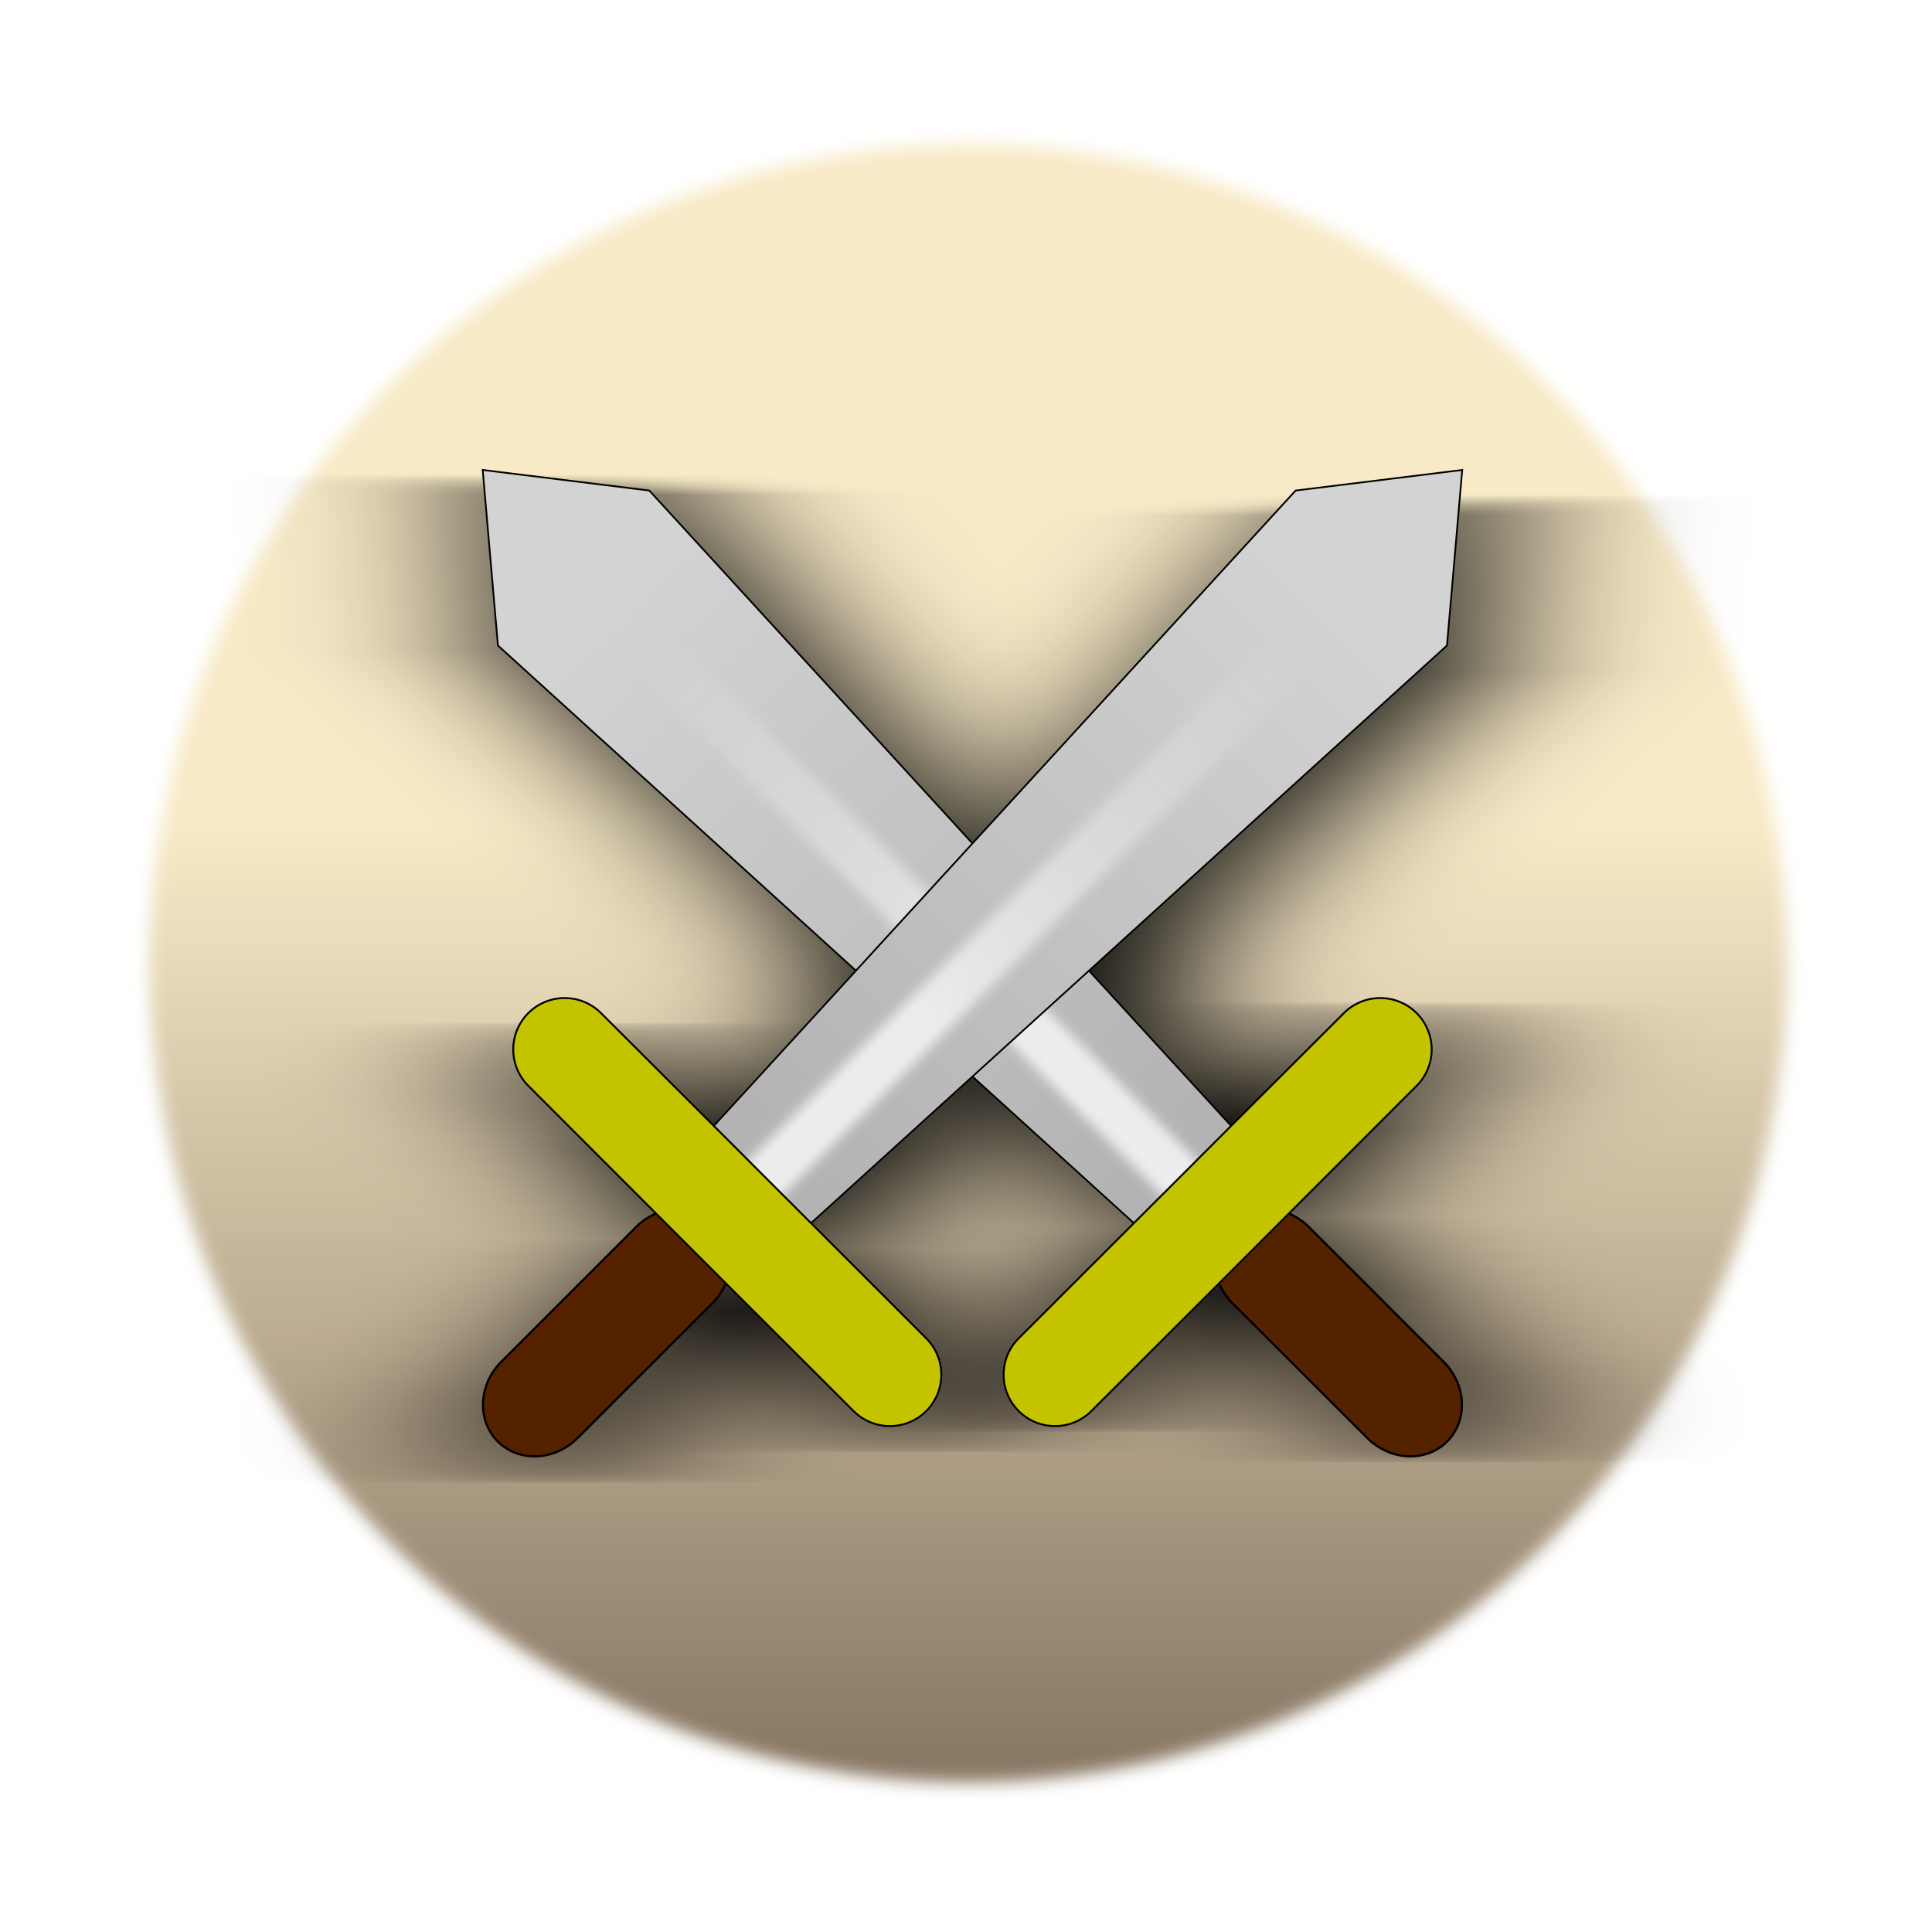
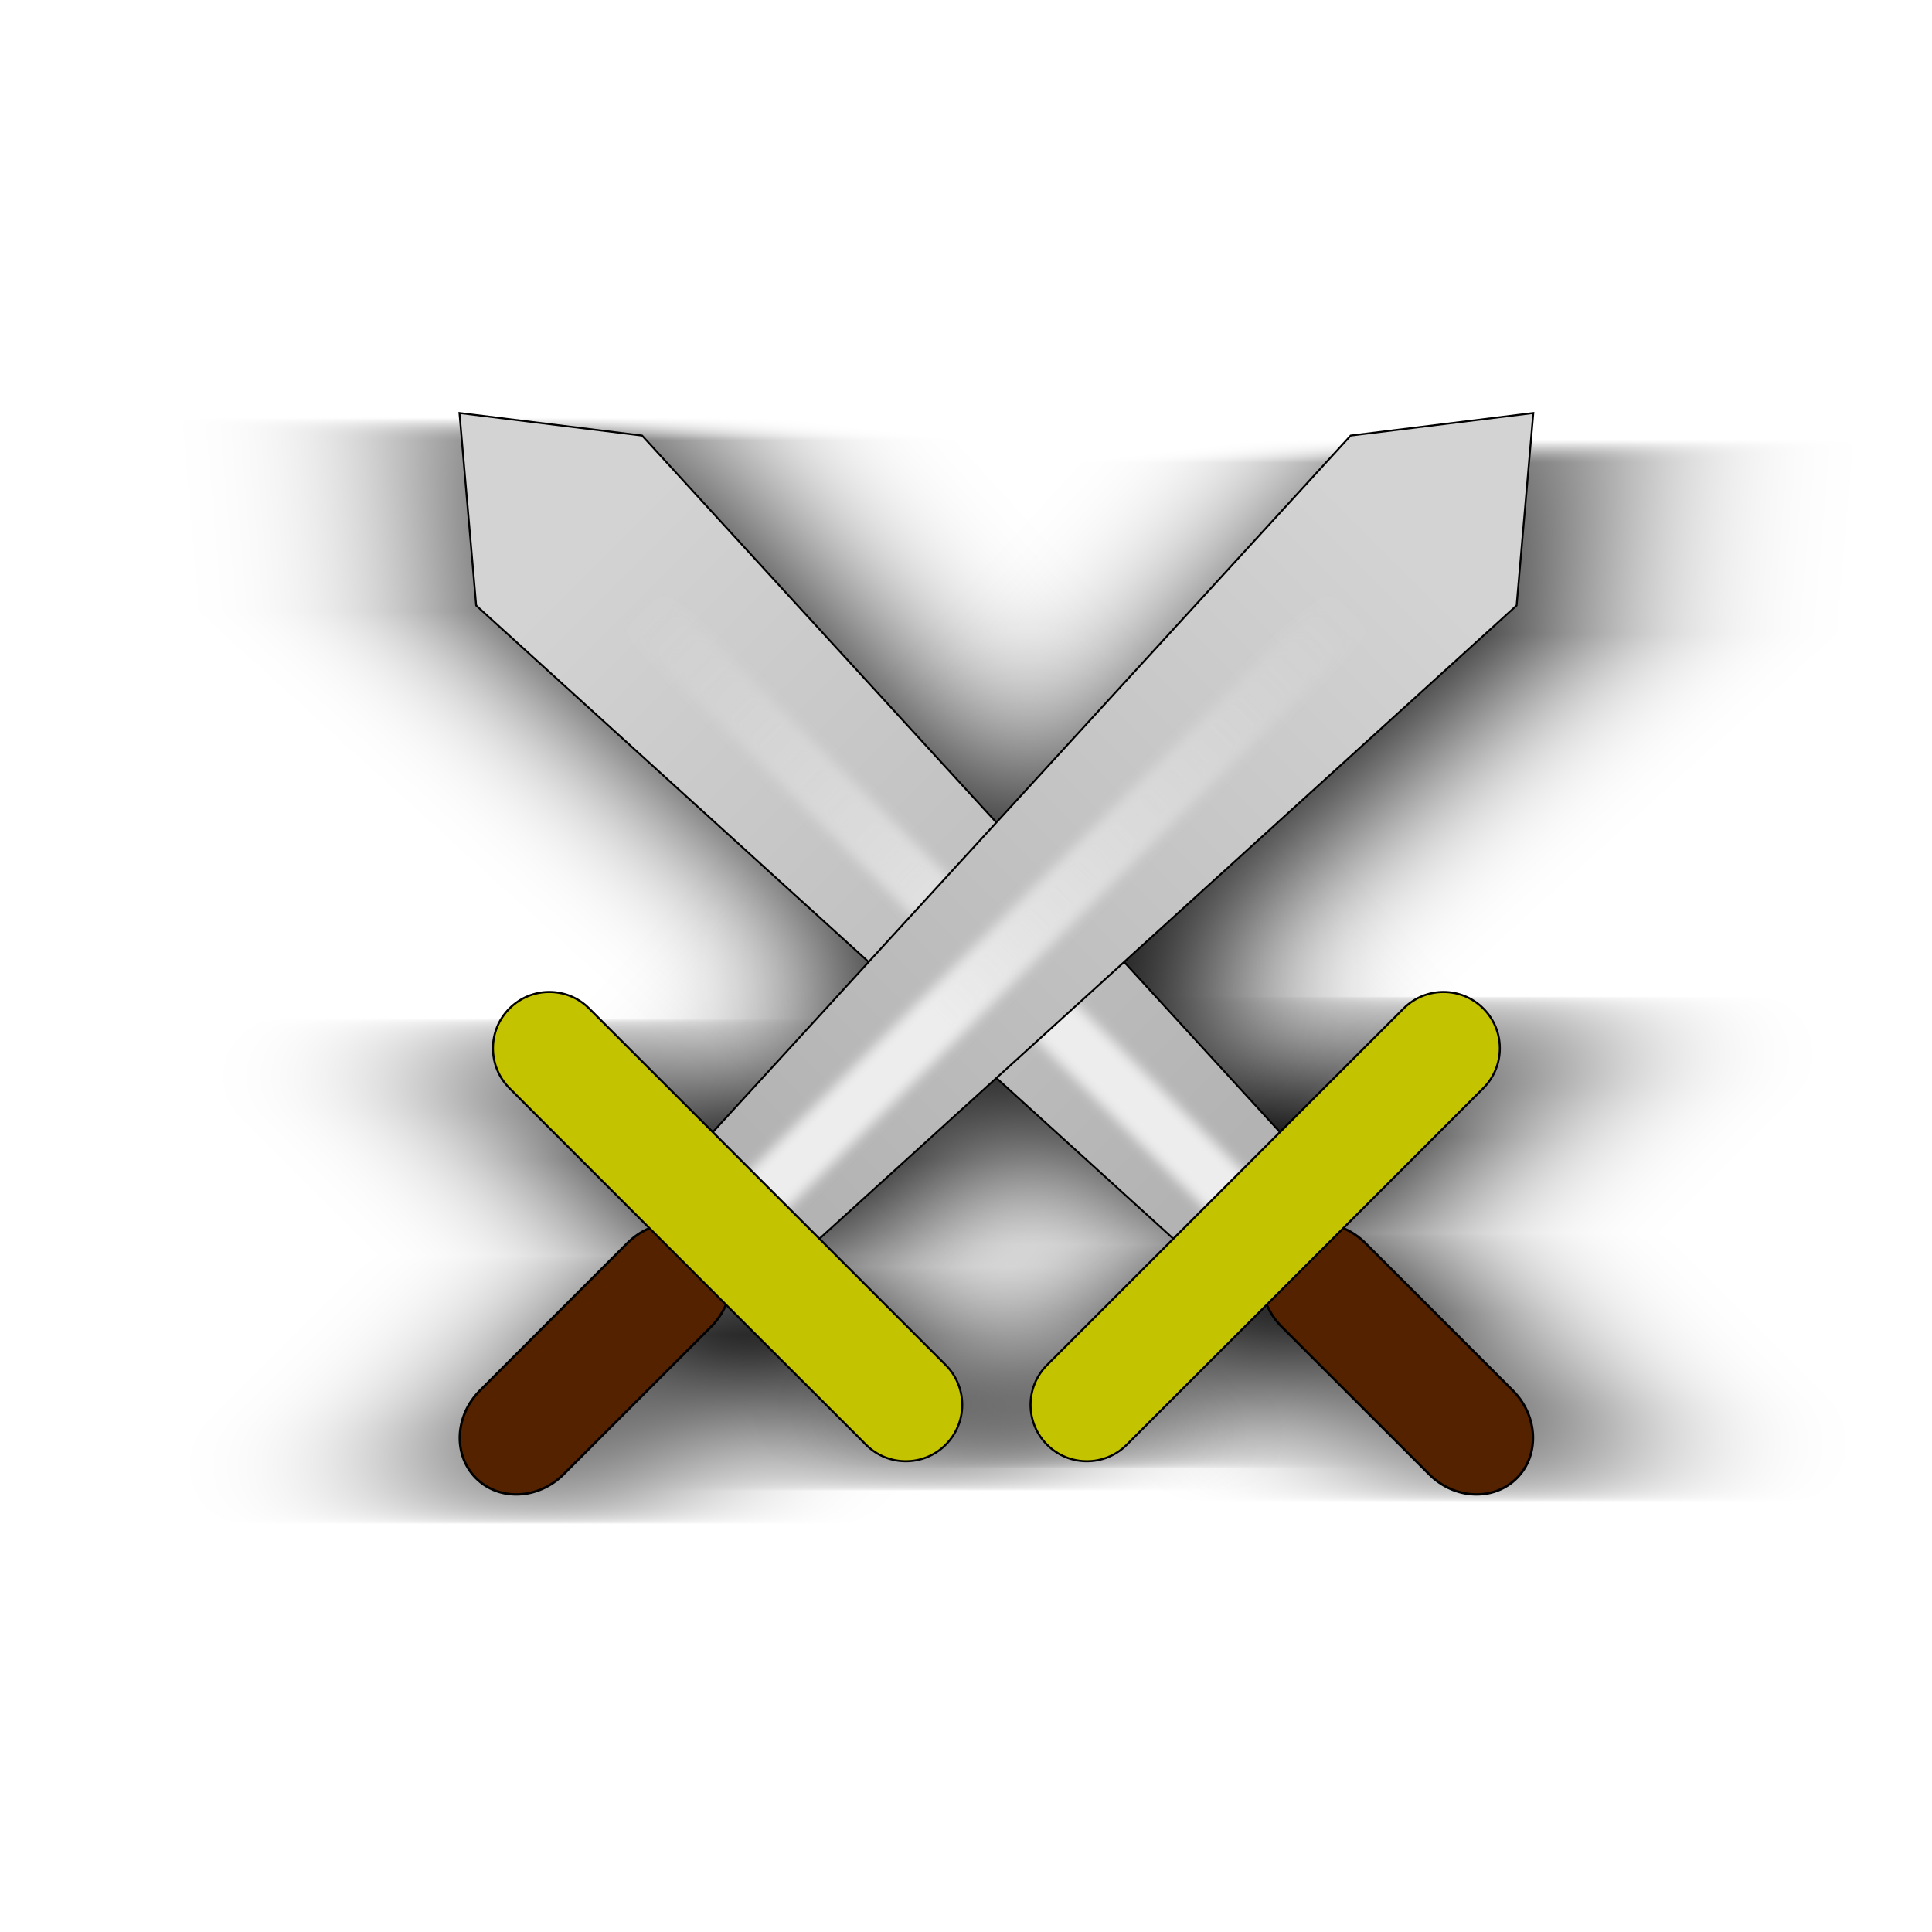
- <svg xmlns="http://www.w3.org/2000/svg" xmlns:xlink="http://www.w3.org/1999/xlink" width="1143" height="1143" id="svg3148" version="1.0">
+ <svg xmlns="http://www.w3.org/2000/svg" xmlns:xlink="http://www.w3.org/1999/xlink" width="24" height="24" id="svg3148" version="1.0">
  <defs id="defs3150">
    <linearGradient xlink:href="#linearGradient4799" id="linearGradient4851" gradientUnits="userSpaceOnUse" x1="488.286" y1="510.972" x2="488.286" y2="225.714" />
    <linearGradient xlink:href="#linearGradient4775" id="linearGradient4849" gradientUnits="userSpaceOnUse" x1="488.571" y1="640.143" x2="488.571" y2="217.286" gradientTransform="matrix(0.6461477,0,0,1.000447,172.8821,-0.1827604)" />
    <linearGradient id="linearGradient4799">
      <stop style="stop-color:#ededed;stop-opacity:1;" offset="0" id="stop4801" />
      <stop style="stop-color:#ededed;stop-opacity:0;" offset="1" id="stop4803" />
    </linearGradient>
    <linearGradient xlink:href="#linearGradient4799" id="linearGradient4865" gradientUnits="userSpaceOnUse" x1="488.286" y1="510.972" x2="488.286" y2="225.714" />
    <linearGradient xlink:href="#linearGradient4775" id="linearGradient4863" gradientUnits="userSpaceOnUse" gradientTransform="matrix(0.6461477,0,0,1.000447,172.8821,-0.1827604)" x1="488.571" y1="640.143" x2="488.571" y2="217.286" />
    <linearGradient id="linearGradient4775">
      <stop style="stop-color:#b3b3b3;stop-opacity:1;" offset="0" id="stop4777" />
      <stop style="stop-color:#d3d3d3;stop-opacity:1;" offset="1" id="stop4779" />
    </linearGradient>
    <linearGradient id="linearGradient3158">
      <stop style="stop-color:#f8eac7;stop-opacity:1" offset="0" id="stop3160" />
      <stop style="stop-color:#897864;stop-opacity:1;" offset="1" id="stop3162" />
    </linearGradient>
-     <linearGradient xlink:href="#linearGradient3158" id="linearGradient3164" x1="647.143" y1="451.338" x2="647.143" y2="1001.439" gradientUnits="userSpaceOnUse" />
-     <filter id="filter3198">
-       <feGaussianBlur stdDeviation="4.844" id="feGaussianBlur3200" />
-     </filter>
    <filter x="-0.291" width="1.582" y="-0.008" height="1.016" id="filter4819">
      <feGaussianBlur stdDeviation="1.662" id="feGaussianBlur4821" />
    </filter>
    <filter x="-0.162" width="1.323" y="-0.161" height="1.321" id="filter4907">
      <feGaussianBlur stdDeviation="41.889" id="feGaussianBlur4909" />
    </filter>
    <filter x="-0.162" width="1.323" y="-0.161" height="1.321" id="filter4911">
      <feGaussianBlur stdDeviation="41.889" id="feGaussianBlur4913" />
    </filter>
  </defs>
  <g id="layer1">
-     <path style="opacity:0.99;fill:url(#linearGradient3164);fill-opacity:1;stroke:none;stroke-width:10.25;stroke-linecap:butt;stroke-linejoin:miter;stroke-miterlimit:4;stroke-dasharray:none;stroke-opacity:1;filter:url(#filter3198)" id="path3156" d="M 466.584,985.082 A 484.286,484.286 0 1 1 468.532,985.86" transform="translate(-74.28572,34.28571)" />
    <g id="g4673" />
-     <g id="g4825" transform="matrix(0.7922721,-0.7922721,0.7922721,0.7922721,-193.6199,570.7707)" style="fill:#000000;filter:url(#filter4911)">
-       <path style="fill:#000000;fill-opacity:1;fill-rule:evenodd;stroke:#000000;stroke-width:0.912px;stroke-linecap:butt;stroke-linejoin:miter;stroke-opacity:1" d="M 453.521,657.472 L 431.385,196.909 L 491.244,125.67 L 545.758,195.544 L 525.466,657.104 L 453.521,657.472 z " id="path4664" />
+     <g id="g4825" transform="matrix(1.8237981e-2,-1.8237981e-2,1.8237981e-2,1.8237981e-2,-5.323431,11.86928)" style="fill:#000000;filter:url(#filter4911)">
+       <path style="fill:#000000;fill-opacity:1;fill-rule:evenodd;stroke:#000000;stroke-width:0.912px;stroke-linecap:butt;stroke-linejoin:miter;stroke-opacity:1" d="M 453.521,657.472 L 431.385,196.909 L 491.244,125.67 L 545.758,195.544 L 525.466,657.104 L 453.521,657.472 z" id="path4664" />
      <rect style="opacity:1;fill:#000000;fill-opacity:1;stroke:#000000;stroke-width:1.159;stroke-linecap:butt;stroke-linejoin:miter;stroke-miterlimit:4;stroke-dasharray:none;stroke-opacity:1" id="rect4670" width="56.984" height="162.698" x="460.079" y="685.794" ry="31.155" />
      <rect transform="matrix(2.25,0,0,0.9865772,-611.5,30.45829)" ry="5.714" y="225.714" x="482.571" height="425.714" width="11.429" id="rect4686" style="opacity:1;fill:#000000;fill-opacity:1;stroke:none;stroke-width:1;stroke-linecap:butt;stroke-linejoin:miter;stroke-miterlimit:4;stroke-dasharray:none;stroke-opacity:1;filter:url(#filter4819)" />
      <rect style="opacity:1;fill:#000000;fill-opacity:1;stroke:#000000;stroke-width:1;stroke-linecap:butt;stroke-linejoin:miter;stroke-miterlimit:4;stroke-dasharray:none;stroke-opacity:1" id="rect4668" width="297.143" height="54.286" x="340" y="650" ry="27.143" />
    </g>
-     <g transform="matrix(-0.7922721,-0.7922721,-0.7922721,0.7922721,1367.437,582.8925)" id="g4853" style="fill:#000000;filter:url(#filter4907)">
-       <path id="path4855" d="M 453.521,657.472 L 431.385,196.909 L 491.244,125.67 L 545.758,195.544 L 525.466,657.104 L 453.521,657.472 z " style="fill:#000000;fill-opacity:1;fill-rule:evenodd;stroke:#000000;stroke-width:0.912px;stroke-linecap:butt;stroke-linejoin:miter;stroke-opacity:1" />
+     <g transform="matrix(-1.8237981e-2,-1.8237981e-2,-1.8237981e-2,1.8237981e-2,30.61186,12.14832)" id="g4853" style="fill:#000000;filter:url(#filter4907)">
+       <path id="path4855" d="M 453.521,657.472 L 431.385,196.909 L 491.244,125.67 L 545.758,195.544 L 525.466,657.104 L 453.521,657.472 z" style="fill:#000000;fill-opacity:1;fill-rule:evenodd;stroke:#000000;stroke-width:0.912px;stroke-linecap:butt;stroke-linejoin:miter;stroke-opacity:1" />
      <rect ry="31.155" y="685.794" x="460.079" height="162.698" width="56.984" id="rect4857" style="opacity:1;fill:#000000;fill-opacity:1;stroke:#000000;stroke-width:1.159;stroke-linecap:butt;stroke-linejoin:miter;stroke-miterlimit:4;stroke-dasharray:none;stroke-opacity:1" />
      <rect style="opacity:1;fill:#000000;fill-opacity:1;stroke:none;stroke-width:1;stroke-linecap:butt;stroke-linejoin:miter;stroke-miterlimit:4;stroke-dasharray:none;stroke-opacity:1;filter:url(#filter4819)" id="rect4859" width="11.429" height="425.714" x="482.571" y="225.714" ry="5.714" transform="matrix(2.25,0,0,0.9865772,-611.5,30.45829)" />
      <rect ry="27.143" y="650" x="340" height="54.286" width="297.143" id="rect4861" style="opacity:1;fill:#000000;fill-opacity:1;stroke:#000000;stroke-width:1;stroke-linecap:butt;stroke-linejoin:miter;stroke-miterlimit:4;stroke-dasharray:none;stroke-opacity:1" />
    </g>
-     <g id="g4922" transform="matrix(0.7922721,-0.7922721,0.7922721,0.7922721,-203.1868,567.675)">
-       <path style="fill:url(#linearGradient4849);fill-opacity:1;fill-rule:evenodd;stroke:#000000;stroke-width:0.912px;stroke-linecap:butt;stroke-linejoin:miter;stroke-opacity:1" d="M 453.521,657.472 L 431.385,196.909 L 491.244,125.67 L 545.758,195.544 L 525.466,657.104 L 453.521,657.472 z " id="path4924" />
+     <g id="g4922" transform="matrix(1.8237981e-2,-1.8237981e-2,1.8237981e-2,1.8237981e-2,-5.543659,11.79802)">
+       <path style="fill:url(#linearGradient4849);fill-opacity:1;fill-rule:evenodd;stroke:#000000;stroke-width:0.912px;stroke-linecap:butt;stroke-linejoin:miter;stroke-opacity:1" d="M 453.521,657.472 L 431.385,196.909 L 491.244,125.67 L 545.758,195.544 L 525.466,657.104 L 453.521,657.472 z" id="path4924" />
      <rect style="opacity:1;fill:#552200;fill-opacity:1;stroke:#000000;stroke-width:1.159;stroke-linecap:butt;stroke-linejoin:miter;stroke-miterlimit:4;stroke-dasharray:none;stroke-opacity:1" id="rect4926" width="56.984" height="162.698" x="460.079" y="685.794" ry="31.155" />
      <rect transform="matrix(2.25,0,0,0.9865772,-611.5,30.45829)" ry="5.714" y="225.714" x="482.571" height="425.714" width="11.429" id="rect4928" style="opacity:1;fill:url(#linearGradient4851);fill-opacity:1;stroke:none;stroke-width:1;stroke-linecap:butt;stroke-linejoin:miter;stroke-miterlimit:4;stroke-dasharray:none;stroke-opacity:1;filter:url(#filter4819)" />
      <rect style="opacity:1;fill:#c3c300;fill-opacity:1;stroke:#000000;stroke-width:1;stroke-linecap:butt;stroke-linejoin:miter;stroke-miterlimit:4;stroke-dasharray:none;stroke-opacity:1" id="rect4930" width="297.143" height="54.286" x="340" y="650" ry="27.143" />
    </g>
-     <g transform="matrix(-0.7922721,-0.7922721,-0.7922721,0.7922721,1353.83,567.675)" id="g4932">
-       <path id="path4934" d="M 453.521,657.472 L 431.385,196.909 L 491.244,125.67 L 545.758,195.544 L 525.466,657.104 L 453.521,657.472 z " style="fill:url(#linearGradient4863);fill-opacity:1;fill-rule:evenodd;stroke:#000000;stroke-width:0.912px;stroke-linecap:butt;stroke-linejoin:miter;stroke-opacity:1" />
+     <g transform="matrix(-1.8237981e-2,-1.8237981e-2,-1.8237981e-2,1.8237981e-2,30.29861,11.79802)" id="g4932">
+       <path id="path4934" d="M 453.521,657.472 L 431.385,196.909 L 491.244,125.67 L 545.758,195.544 L 525.466,657.104 L 453.521,657.472 z" style="fill:url(#linearGradient4863);fill-opacity:1;fill-rule:evenodd;stroke:#000000;stroke-width:0.912px;stroke-linecap:butt;stroke-linejoin:miter;stroke-opacity:1" />
      <rect ry="31.155" y="685.794" x="460.079" height="162.698" width="56.984" id="rect4936" style="opacity:1;fill:#552200;fill-opacity:1;stroke:#000000;stroke-width:1.159;stroke-linecap:butt;stroke-linejoin:miter;stroke-miterlimit:4;stroke-dasharray:none;stroke-opacity:1" />
      <rect style="opacity:1;fill:url(#linearGradient4865);fill-opacity:1;stroke:none;stroke-width:1;stroke-linecap:butt;stroke-linejoin:miter;stroke-miterlimit:4;stroke-dasharray:none;stroke-opacity:1;filter:url(#filter4819)" id="rect4938" width="11.429" height="425.714" x="482.571" y="225.714" ry="5.714" transform="matrix(2.25,0,0,0.9865772,-611.5,30.45829)" />
      <rect ry="27.143" y="650" x="340" height="54.286" width="297.143" id="rect4940" style="opacity:1;fill:#c3c300;fill-opacity:1;stroke:#000000;stroke-width:1;stroke-linecap:butt;stroke-linejoin:miter;stroke-miterlimit:4;stroke-dasharray:none;stroke-opacity:1" />
    </g>
  </g>
</svg>
